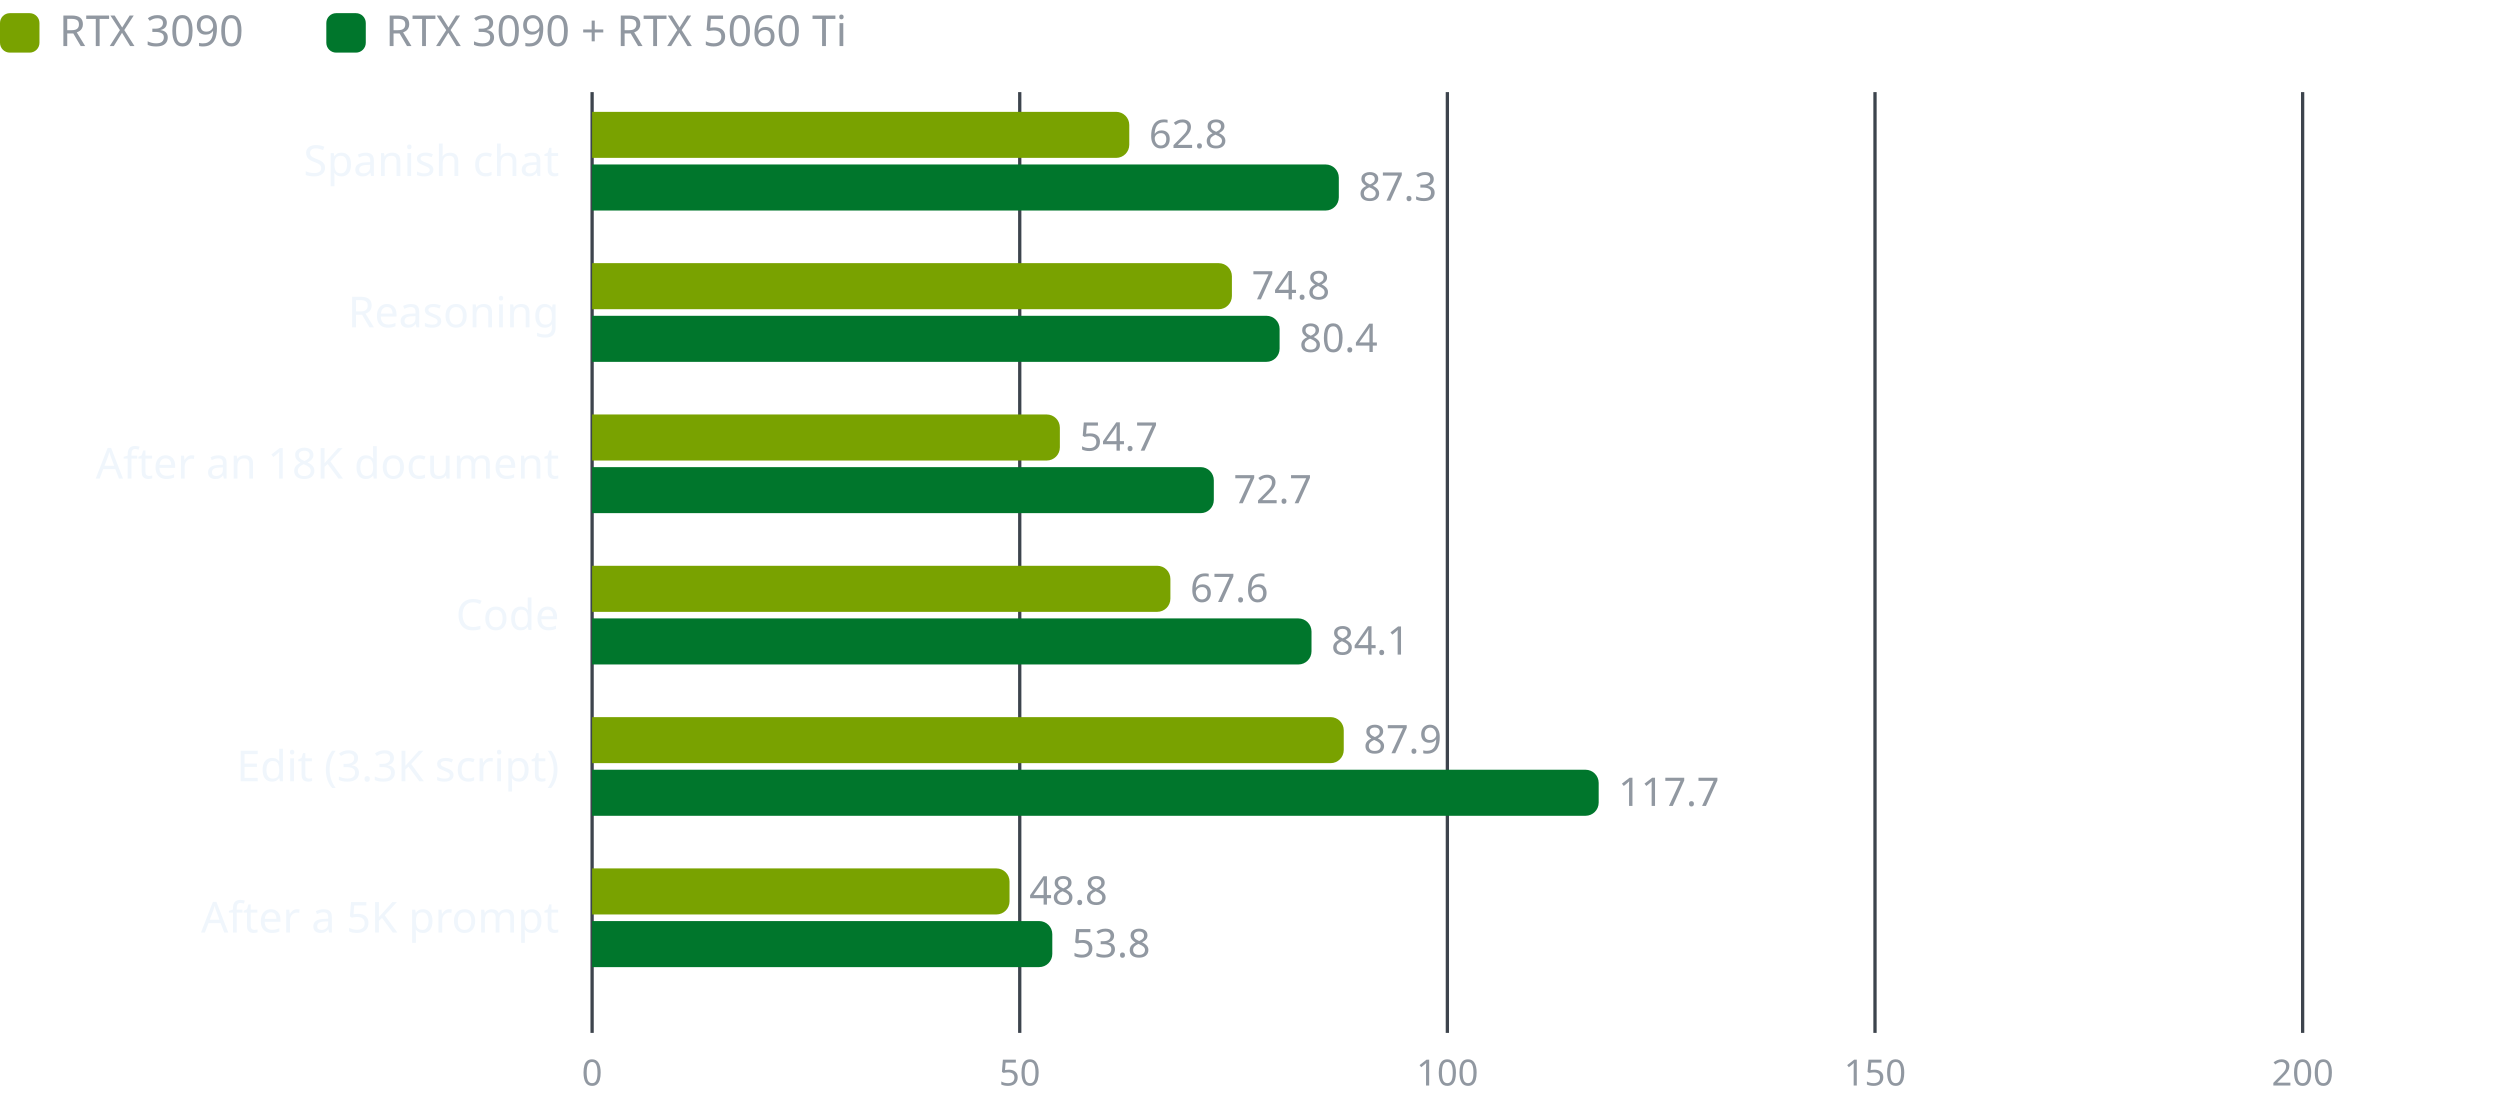
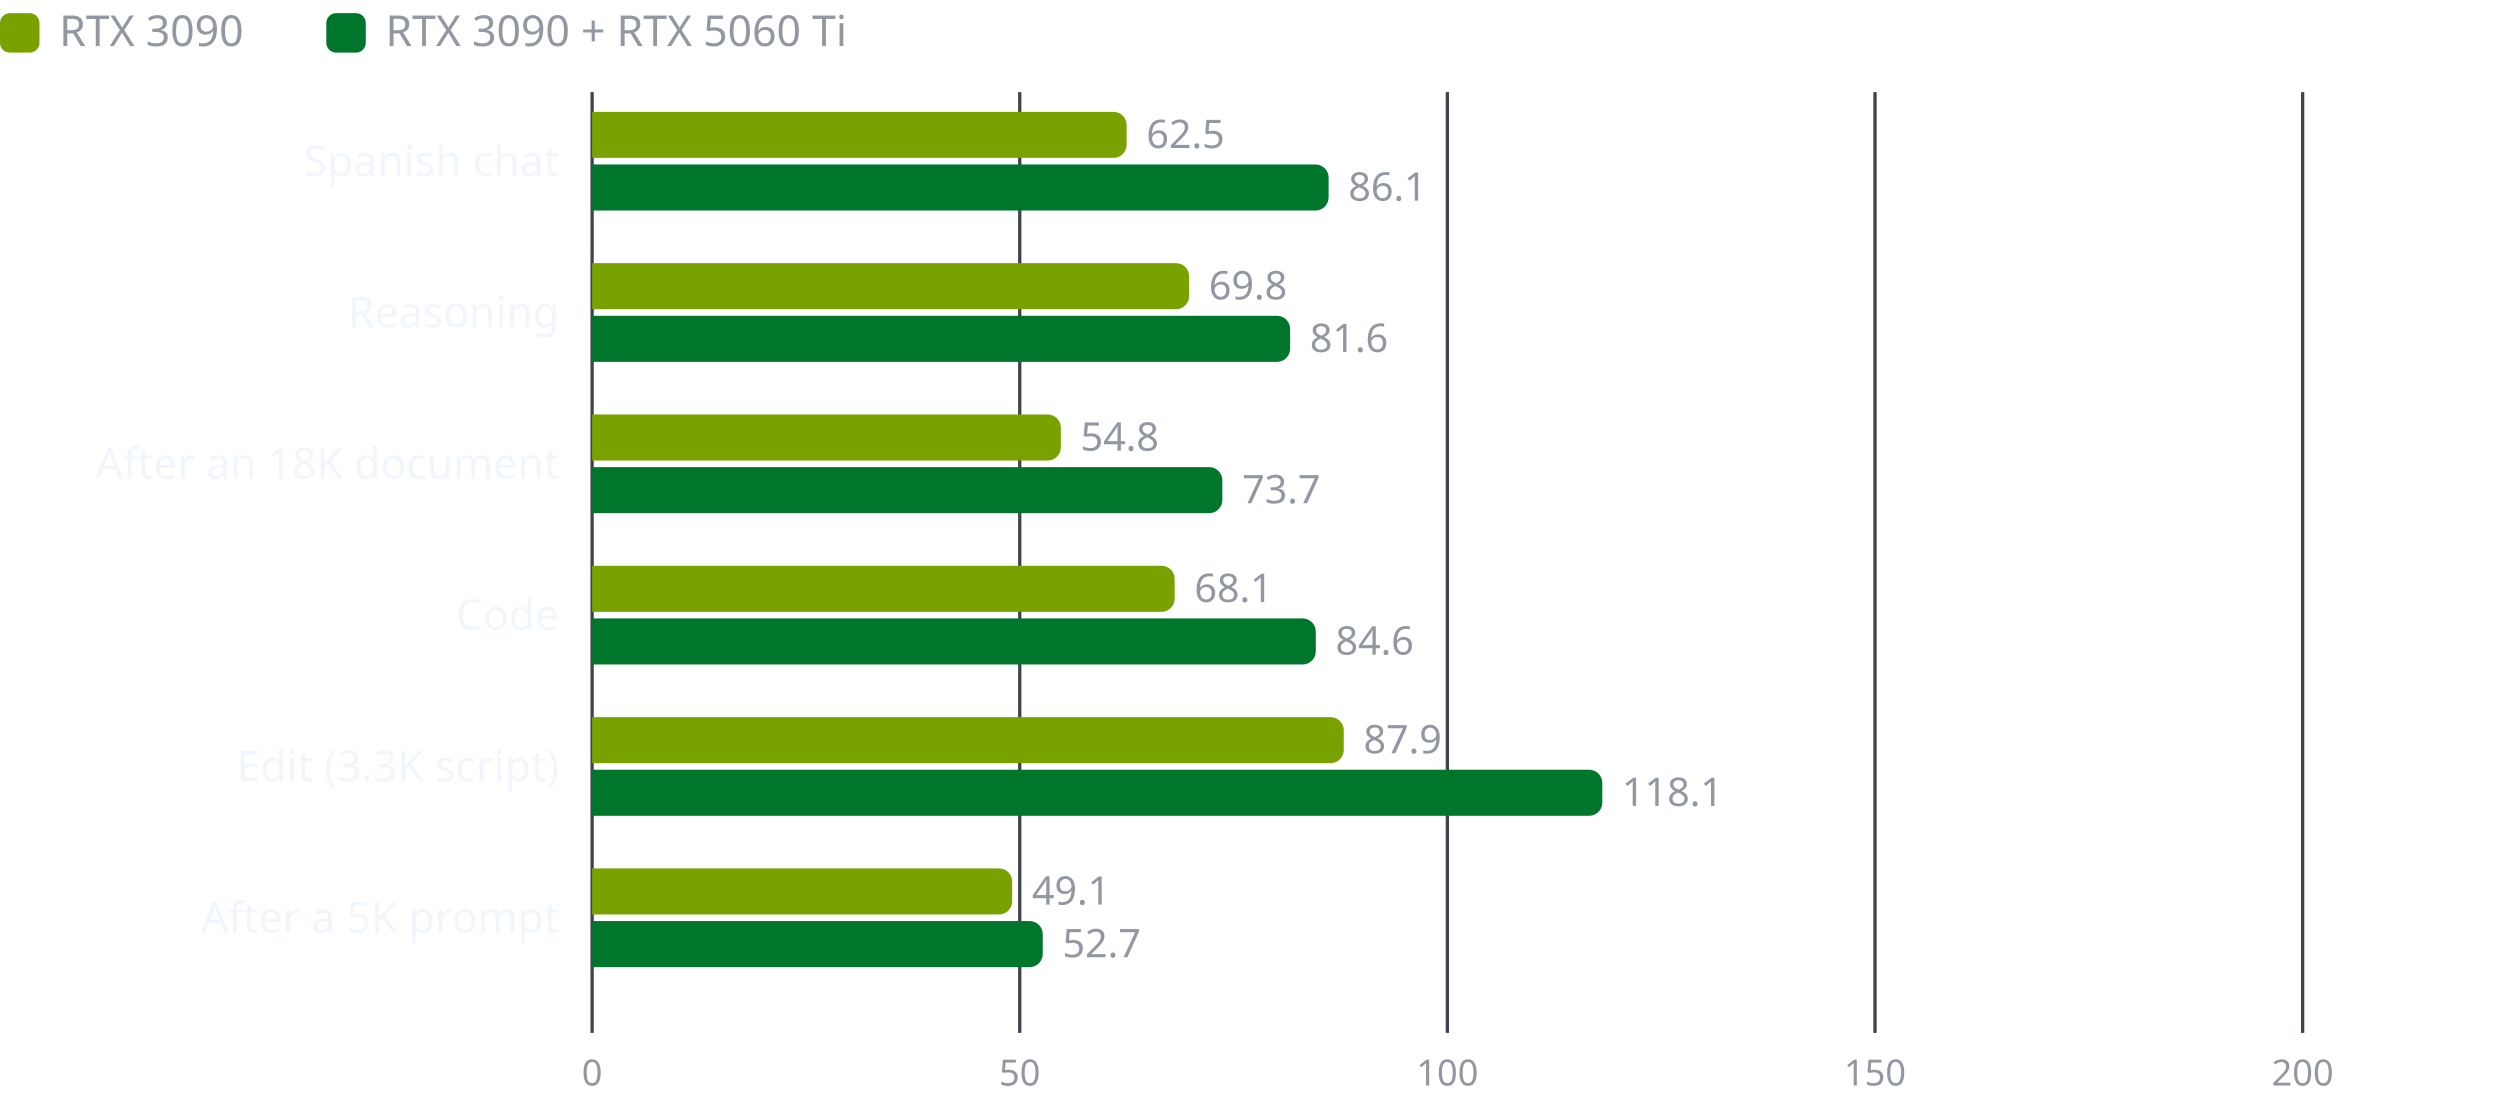
<svg xmlns="http://www.w3.org/2000/svg" width="760" height="336" viewBox="0 0 760 336" role="img" aria-label="UD-Q4_K_XL decode speed per prompt" font-family="-apple-system,BlinkMacSystemFont,'Segoe UI','Noto Sans',Helvetica,Arial,sans-serif">
  <rect x="0" y="4" width="12" height="12" rx="3" fill="#79a200" />
  <text x="18" y="14" font-size="13" fill="#9198a1">RTX 3090</text>
  <rect x="99.2" y="4" width="12" height="12" rx="3" fill="#00762c" />
  <text x="117.2" y="14" font-size="13" fill="#9198a1">RTX 3090 + RTX 5060 Ti</text>
  <line x1="180.0" y1="28" x2="180.0" y2="314" stroke="#3d444d" stroke-width="1" />
  <text x="180.0" y="330" font-size="11" fill="#9198a1" text-anchor="middle">0</text>
  <line x1="310.0" y1="28" x2="310.0" y2="314" stroke="#3d444d" stroke-width="1" />
  <text x="310.0" y="330" font-size="11" fill="#9198a1" text-anchor="middle">50</text>
  <line x1="440.0" y1="28" x2="440.0" y2="314" stroke="#3d444d" stroke-width="1" />
  <text x="440.0" y="330" font-size="11" fill="#9198a1" text-anchor="middle">100</text>
  <line x1="570.0" y1="28" x2="570.0" y2="314" stroke="#3d444d" stroke-width="1" />
  <text x="570.0" y="330" font-size="11" fill="#9198a1" text-anchor="middle">150</text>
  <line x1="700.0" y1="28" x2="700.0" y2="314" stroke="#3d444d" stroke-width="1" />
  <text x="700.0" y="330" font-size="11" fill="#9198a1" text-anchor="middle">200</text>
  <text x="170" y="53.5" font-size="13" fill="#f0f6fc" text-anchor="end">Spanish chat</text>
-   <path d="M180.0,34.0 h159.3 a4,4 0 0 1 4,4 v6.0 a4,4 0 0 1 -4,4 h-159.3 z" fill="#79a200" />
-   <text x="349.3" y="45" font-size="12" fill="#9198a1">62.8</text>
-   <path d="M180.0,50.0 h223.0 a4,4 0 0 1 4,4 v6.0 a4,4 0 0 1 -4,4 h-223.0 z" fill="#00762c" />
-   <text x="413.0" y="61" font-size="12" fill="#9198a1">87.3</text>
+   <path d="M180.0,34.0 h158.5 a4,4 0 0 1 4,4 v6.0 a4,4 0 0 1 -4,4 h-158.5 z" fill="#79a200" />
+   <text x="348.5" y="45" font-size="12" fill="#9198a1">62.5</text>
+   <path d="M180.0,50.0 h219.9 a4,4 0 0 1 4,4 v6.0 a4,4 0 0 1 -4,4 h-219.9 z" fill="#00762c" />
+   <text x="409.9" y="61" font-size="12" fill="#9198a1">86.1</text>
  <text x="170" y="99.5" font-size="13" fill="#f0f6fc" text-anchor="end">Reasoning</text>
-   <path d="M180.0,80.0 h190.5 a4,4 0 0 1 4,4 v6.0 a4,4 0 0 1 -4,4 h-190.5 z" fill="#79a200" />
-   <text x="380.5" y="91" font-size="12" fill="#9198a1">74.8</text>
-   <path d="M180.0,96.0 h205.0 a4,4 0 0 1 4,4 v6.0 a4,4 0 0 1 -4,4 h-205.0 z" fill="#00762c" />
-   <text x="395.0" y="107" font-size="12" fill="#9198a1">80.4</text>
+   <path d="M180.0,80.0 h177.5 a4,4 0 0 1 4,4 v6.0 a4,4 0 0 1 -4,4 h-177.5 z" fill="#79a200" />
+   <text x="367.5" y="91" font-size="12" fill="#9198a1">69.8</text>
+   <path d="M180.0,96.0 h208.2 a4,4 0 0 1 4,4 v6.0 a4,4 0 0 1 -4,4 h-208.2 z" fill="#00762c" />
+   <text x="398.2" y="107" font-size="12" fill="#9198a1">81.6</text>
  <text x="170" y="145.5" font-size="13" fill="#f0f6fc" text-anchor="end">After an 18K document</text>
-   <path d="M180.0,126.0 h138.2 a4,4 0 0 1 4,4 v6.0 a4,4 0 0 1 -4,4 h-138.2 z" fill="#79a200" />
-   <text x="328.2" y="137" font-size="12" fill="#9198a1">54.7</text>
-   <path d="M180.0,142.0 h185.0 a4,4 0 0 1 4,4 v6.0 a4,4 0 0 1 -4,4 h-185.0 z" fill="#00762c" />
-   <text x="375.0" y="153" font-size="12" fill="#9198a1">72.7</text>
+   <path d="M180.0,126.0 h138.5 a4,4 0 0 1 4,4 v6.0 a4,4 0 0 1 -4,4 h-138.5 z" fill="#79a200" />
+   <text x="328.5" y="137" font-size="12" fill="#9198a1">54.8</text>
+   <path d="M180.0,142.0 h187.6 a4,4 0 0 1 4,4 v6.0 a4,4 0 0 1 -4,4 h-187.6 z" fill="#00762c" />
+   <text x="377.6" y="153" font-size="12" fill="#9198a1">73.7</text>
  <text x="170" y="191.5" font-size="13" fill="#f0f6fc" text-anchor="end">Code</text>
-   <path d="M180.0,172.0 h171.8 a4,4 0 0 1 4,4 v6.0 a4,4 0 0 1 -4,4 h-171.8 z" fill="#79a200" />
-   <text x="361.8" y="183" font-size="12" fill="#9198a1">67.6</text>
-   <path d="M180.0,188.0 h214.7 a4,4 0 0 1 4,4 v6.0 a4,4 0 0 1 -4,4 h-214.7 z" fill="#00762c" />
-   <text x="404.7" y="199" font-size="12" fill="#9198a1">84.1</text>
+   <path d="M180.0,172.0 h173.1 a4,4 0 0 1 4,4 v6.0 a4,4 0 0 1 -4,4 h-173.1 z" fill="#79a200" />
+   <text x="363.1" y="183" font-size="12" fill="#9198a1">68.1</text>
+   <path d="M180.0,188.0 h216.0 a4,4 0 0 1 4,4 v6.0 a4,4 0 0 1 -4,4 h-216.0 z" fill="#00762c" />
+   <text x="406.0" y="199" font-size="12" fill="#9198a1">84.6</text>
  <text x="170" y="237.5" font-size="13" fill="#f0f6fc" text-anchor="end">Edit (3.3K script)</text>
  <path d="M180.0,218.0 h224.5 a4,4 0 0 1 4,4 v6.0 a4,4 0 0 1 -4,4 h-224.5 z" fill="#79a200" />
  <text x="414.5" y="229" font-size="12" fill="#9198a1">87.9</text>
-   <path d="M180.0,234.0 h302.0 a4,4 0 0 1 4,4 v6.0 a4,4 0 0 1 -4,4 h-302.0 z" fill="#00762c" />
-   <text x="492.0" y="245" font-size="12" fill="#9198a1">117.7</text>
+   <path d="M180.0,234.0 h303.1 a4,4 0 0 1 4,4 v6.0 a4,4 0 0 1 -4,4 h-303.1 z" fill="#00762c" />
+   <text x="493.1" y="245" font-size="12" fill="#9198a1">118.1</text>
  <text x="170" y="283.5" font-size="13" fill="#f0f6fc" text-anchor="end">After a 5K prompt</text>
-   <path d="M180.0,264.0 h122.9 a4,4 0 0 1 4,4 v6.0 a4,4 0 0 1 -4,4 h-122.9 z" fill="#79a200" />
-   <text x="312.9" y="275" font-size="12" fill="#9198a1">48.8</text>
-   <path d="M180.0,280.0 h135.9 a4,4 0 0 1 4,4 v6.0 a4,4 0 0 1 -4,4 h-135.9 z" fill="#00762c" />
-   <text x="325.9" y="291" font-size="12" fill="#9198a1">53.8</text>
+   <path d="M180.0,264.0 h123.7 a4,4 0 0 1 4,4 v6.0 a4,4 0 0 1 -4,4 h-123.7 z" fill="#79a200" />
+   <text x="313.7" y="275" font-size="12" fill="#9198a1">49.1</text>
+   <path d="M180.0,280.0 h133.0 a4,4 0 0 1 4,4 v6.0 a4,4 0 0 1 -4,4 h-133.0 z" fill="#00762c" />
+   <text x="323.0" y="291" font-size="12" fill="#9198a1">52.7</text>
</svg>
